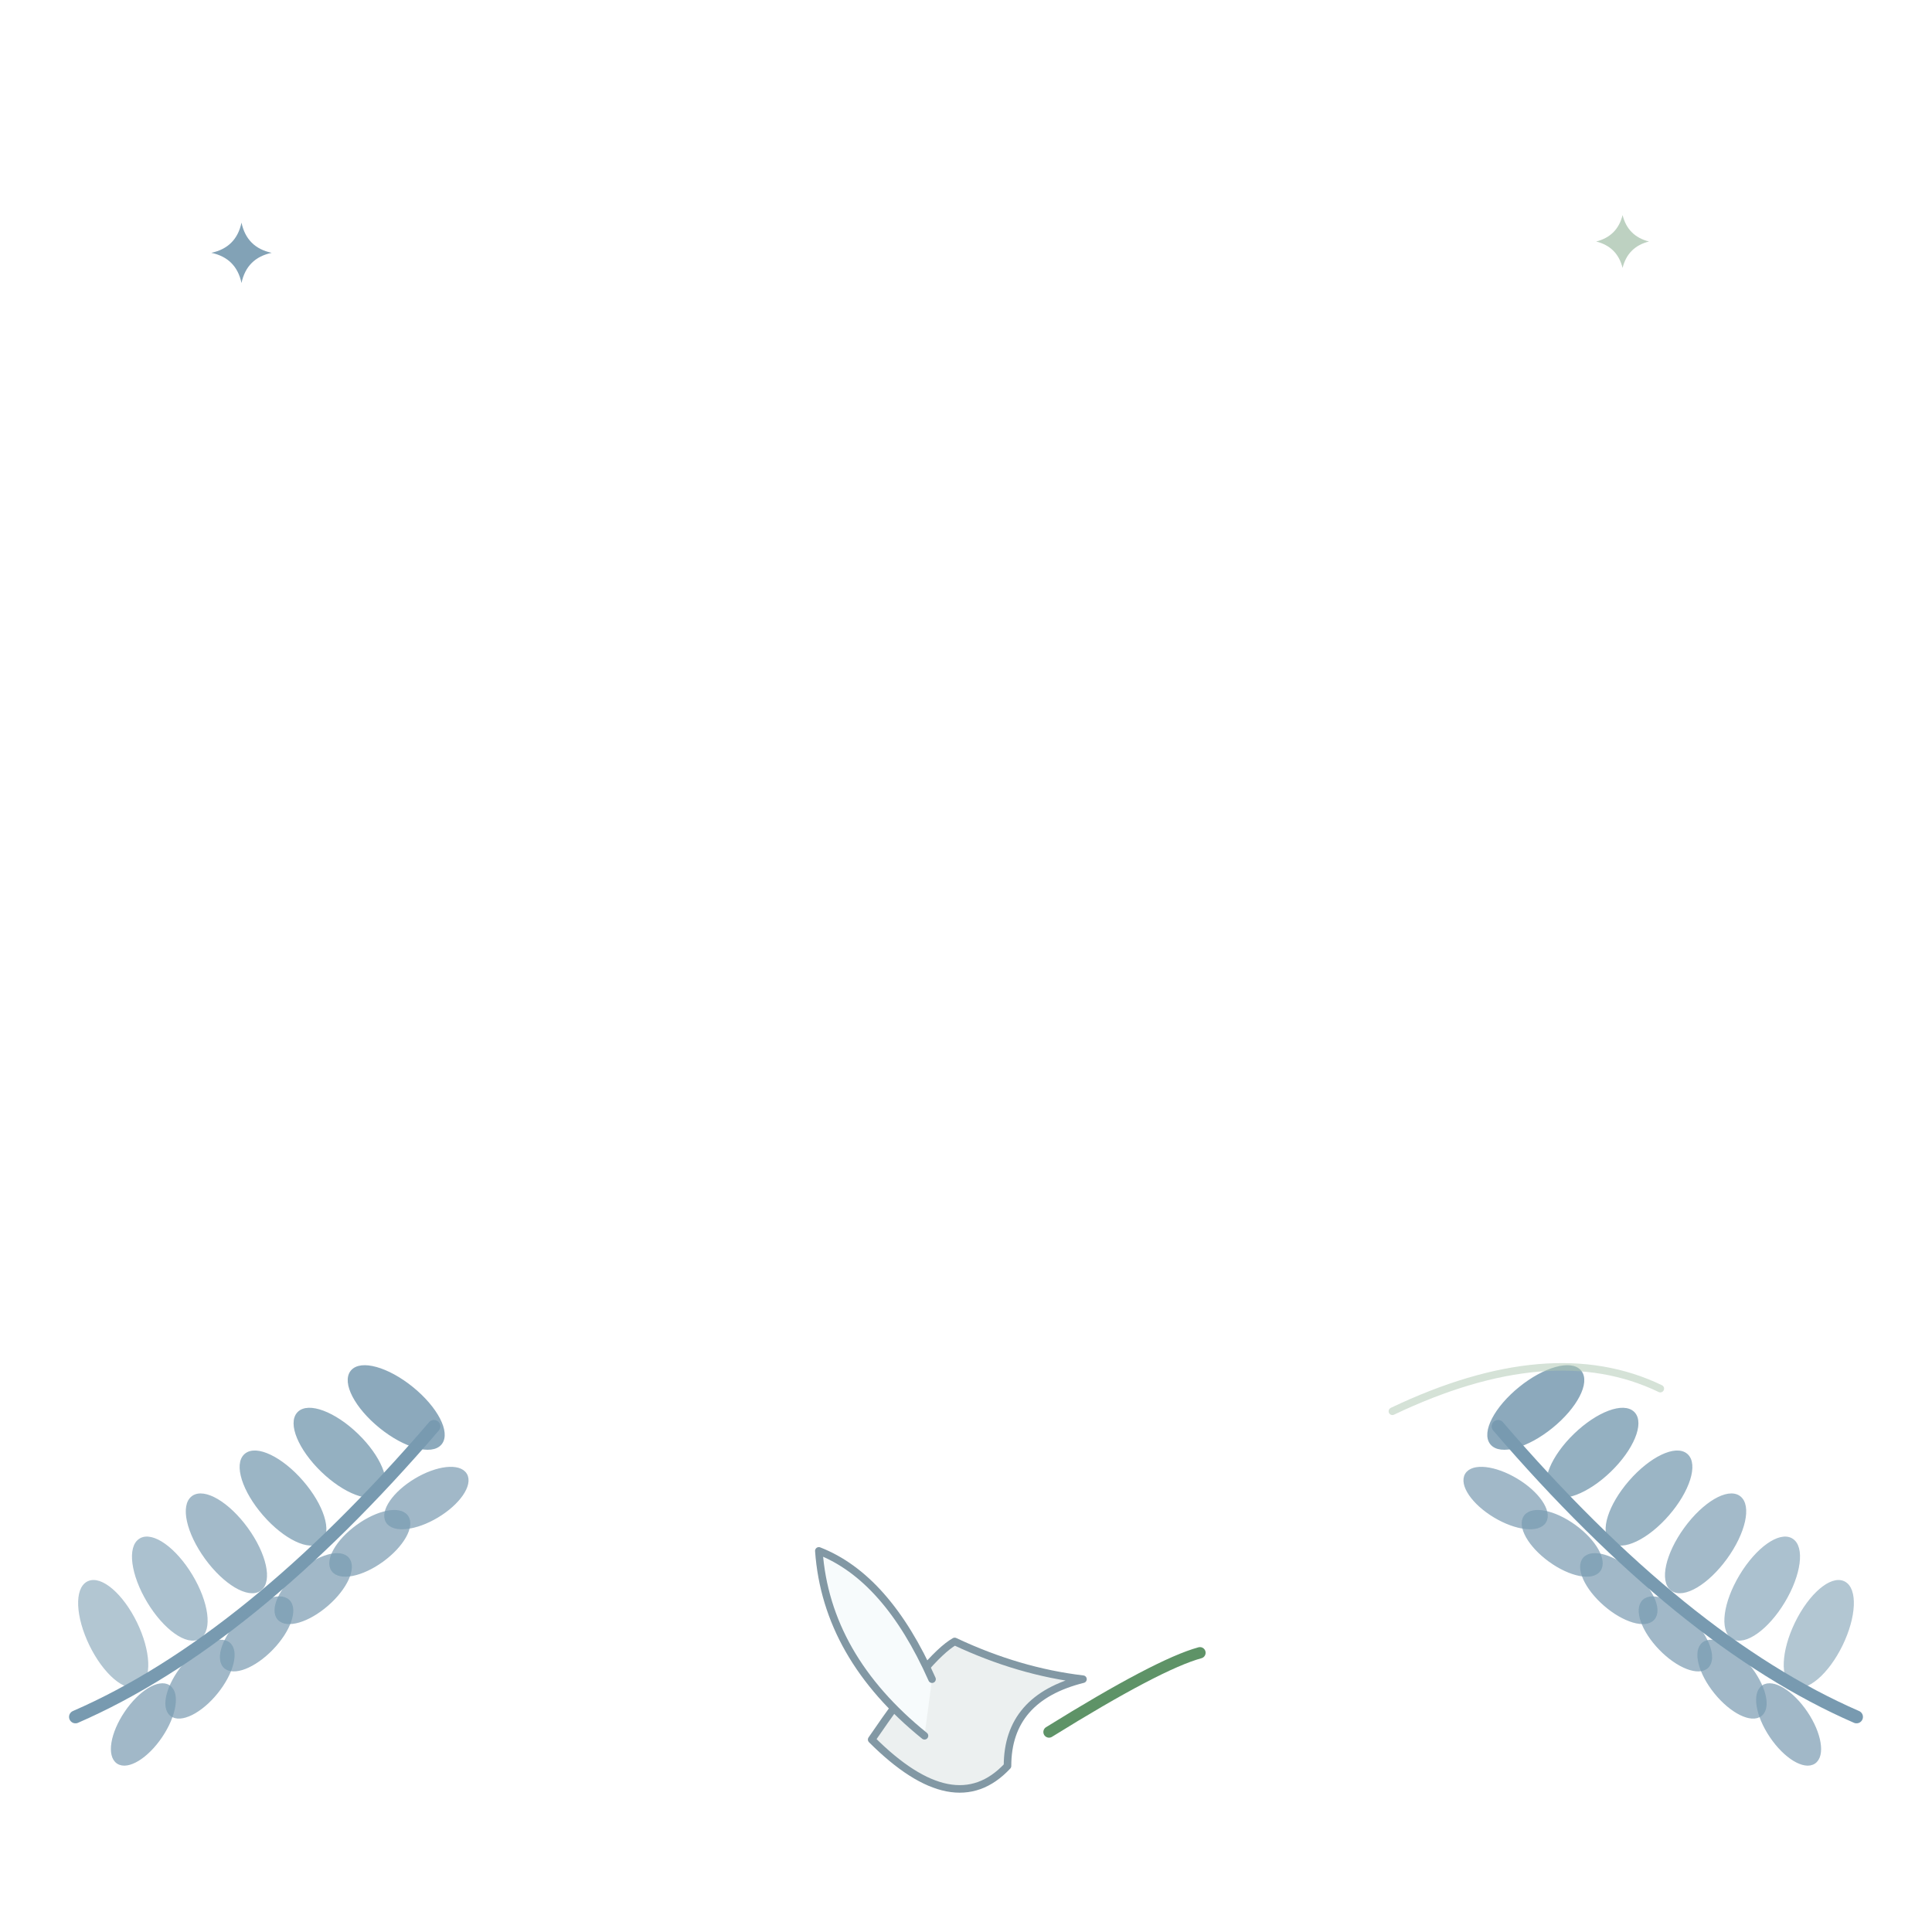
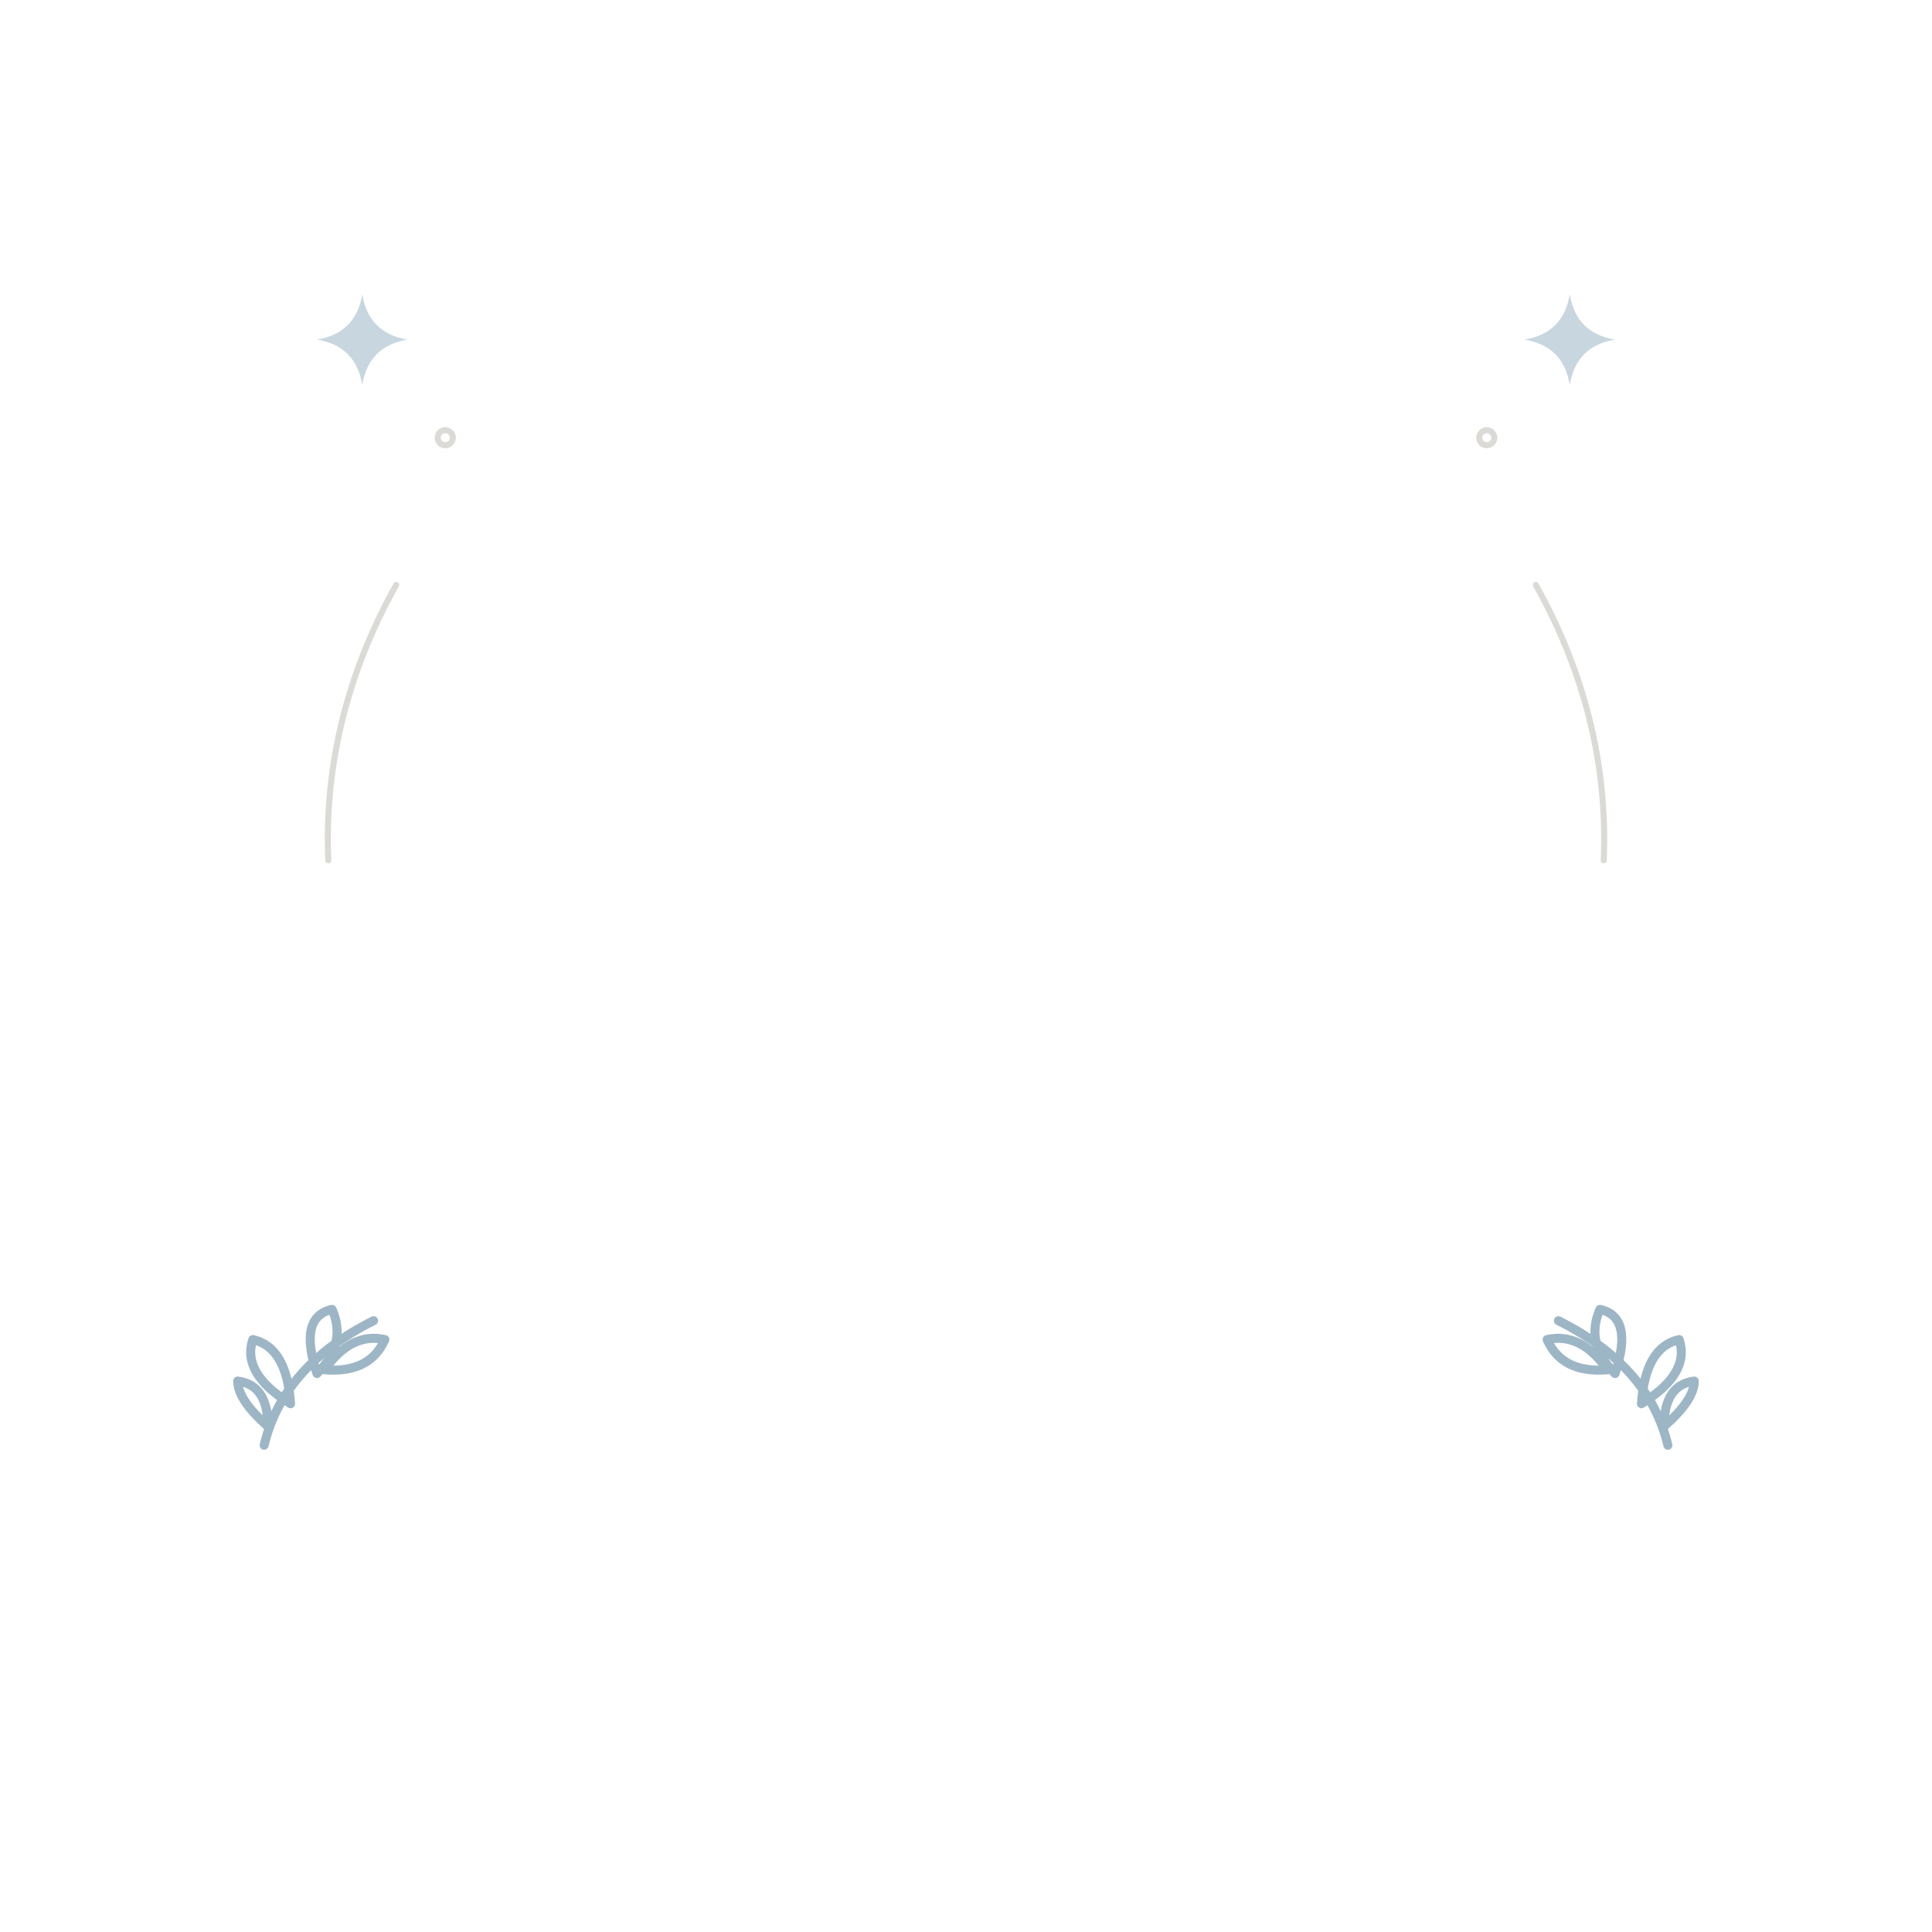
<svg xmlns="http://www.w3.org/2000/svg" viewBox="0 0 512 512" width="512" height="512" fill="none" role="img" aria-label="Día Internacional de la Paz">
-   <g stroke-linejoin="round" stroke-linecap="round">
-     <g transform="translate(12 0) " fill="#668DA6" stroke="#668DA6" opacity=".88">
-       <path d="M8 455 Q54 435 103 378" fill="none" stroke-width="3.4" stroke-linecap="round" />
-       <ellipse cx="18" cy="433" rx="6.5" ry="15" transform="rotate(-26 18 433)" opacity="0.57" />
-       <ellipse cx="26" cy="457" rx="5.5" ry="12" transform="rotate(34 26 457)" opacity=".7" />
-       <ellipse cx="33" cy="421" rx="6.5" ry="15" transform="rotate(-31 33 421)" opacity="0.625" />
-       <ellipse cx="41" cy="445" rx="5.5" ry="12" transform="rotate(39 41 445)" opacity=".7" />
-       <ellipse cx="48" cy="409" rx="6.5" ry="15" transform="rotate(-36 48 409)" opacity="0.68" />
-       <ellipse cx="56" cy="433" rx="5.5" ry="12" transform="rotate(44 56 433)" opacity=".7" />
-       <ellipse cx="63" cy="397" rx="6.5" ry="15" transform="rotate(-41 63 397)" opacity="0.735" />
-       <ellipse cx="71" cy="421" rx="5.5" ry="12" transform="rotate(49 71 421)" opacity=".7" />
-       <ellipse cx="78" cy="385" rx="6.5" ry="15" transform="rotate(-46 78 385)" opacity="0.79" />
-       <ellipse cx="86" cy="409" rx="5.5" ry="12" transform="rotate(54 86 409)" opacity=".7" />
-       <ellipse cx="93" cy="373" rx="6.5" ry="15" transform="rotate(-51 93 373)" opacity="0.845" />
-       <ellipse cx="101" cy="397" rx="5.5" ry="12" transform="rotate(59 101 397)" opacity=".7" />
-     </g>
-     <g transform="translate(500 0) scale(-1 1)" fill="#668DA6" stroke="#668DA6" opacity=".88">
-       <path d="M8 455 Q54 435 103 378" fill="none" stroke-width="3.4" stroke-linecap="round" />
-       <ellipse cx="18" cy="433" rx="6.5" ry="15" transform="rotate(-26 18 433)" opacity="0.57" />
-       <ellipse cx="26" cy="457" rx="5.5" ry="12" transform="rotate(34 26 457)" opacity=".7" />
-       <ellipse cx="33" cy="421" rx="6.5" ry="15" transform="rotate(-31 33 421)" opacity="0.625" />
-       <ellipse cx="41" cy="445" rx="5.5" ry="12" transform="rotate(39 41 445)" opacity=".7" />
-       <ellipse cx="48" cy="409" rx="6.5" ry="15" transform="rotate(-36 48 409)" opacity="0.68" />
-       <ellipse cx="56" cy="433" rx="5.5" ry="12" transform="rotate(44 56 433)" opacity=".7" />
-       <ellipse cx="63" cy="397" rx="6.5" ry="15" transform="rotate(-41 63 397)" opacity="0.735" />
-       <ellipse cx="71" cy="421" rx="5.5" ry="12" transform="rotate(49 71 421)" opacity=".7" />
-       <ellipse cx="78" cy="385" rx="6.5" ry="15" transform="rotate(-46 78 385)" opacity="0.79" />
-       <ellipse cx="86" cy="409" rx="5.5" ry="12" transform="rotate(54 86 409)" opacity=".7" />
-       <ellipse cx="93" cy="373" rx="6.5" ry="15" transform="rotate(-51 93 373)" opacity="0.845" />
-       <ellipse cx="101" cy="397" rx="5.5" ry="12" transform="rotate(59 101 397)" opacity=".7" />
-     </g>
-     <path d="M231 461 Q246 439 253 435 Q270 443 287 445 Q267 450 267 468 Q253 483 231 461Z" fill="#ECF0F0" stroke="#8298A4" stroke-width="2" />
-     <path d="M247 445 Q235 418 217 411 Q219 439 245 460" fill="#F7FBFC" stroke="#8298A4" stroke-width="2" />
-     <path d="M278 459 Q307 441 318 438" stroke="#5E9367" stroke-width="3" fill="none" />
-     <path d="M64 59 Q65.4 65.6 72 67 Q65.4 68.4 64 75 Q62.6 68.4 56 67 Q62.6 65.6 64 59Z" fill="#668DA6" opacity=".82" />
-     <path d="M430 57 Q431.4 62.6 437 64 Q431.4 65.4 430 71 Q428.6 65.4 423 64 Q428.6 62.6 430 57Z" fill="#AEC7B3" opacity=".82" />
-     <path d="M369 374 Q411 354 440 368" fill="none" stroke="#AEC7B3" stroke-width="2" opacity=".52" />
+   <g stroke="#9D998F" stroke-width="1.6" stroke-linecap="round" opacity=".36" fill="none">
+     <path d="M105 155 C91 180 86 205 87 228" />
+     <path d="M407 155 C421 180 426 205 425 228" />
+     <circle cx="118" cy="116" r="2" />
+     <circle cx="394" cy="116" r="2" />
+   </g>
+   <g fill="#668DA6" opacity=".36">
+     <path d="M96 78 Q97.7 88.3 108 90 Q97.7 91.7 96 102 Q94.3 91.7 84 90 Q94.3 88.3 96 78Z" />
+     <path d="M416 78 Q417.7 88.3 428 90 Q417.7 91.7 416 102 Q414.3 91.7 404 90 Q414.3 88.3 416 78Z" />
+   </g>
+   <g transform="translate(83 366)" color="#668DA6" stroke="currentColor" stroke-width="2.4" stroke-linecap="round" stroke-linejoin="round" fill="none" opacity=".64">
+     <path d="M-13 17 Q-8 -4 16 -16" />
+     <path d="M-6 6 Q-19 -2 -16 -11 Q-7 -9 -6 6Z" />
+     <path d="M1 -2 Q-4 -17 5 -19 Q9 -10 1 -2Z" />
+     <path d="M3 -3 Q15 -2 19 -11 Q10 -13 3 -3Z" />
+     <path d="M-12 12 Q-20 5 -20 0 Q-12 1 -12 12Z" />
+   </g>
+   <g transform="translate(429 366) scale(-1 1)" color="#668DA6" stroke="currentColor" stroke-width="2.4" stroke-linecap="round" stroke-linejoin="round" fill="none" opacity=".64">
+     <path d="M-13 17 Q-8 -4 16 -16" />
+     <path d="M-6 6 Q-19 -2 -16 -11 Q-7 -9 -6 6Z" />
+     <path d="M1 -2 Q-4 -17 5 -19 Q9 -10 1 -2Z" />
+     <path d="M3 -3 Q15 -2 19 -11 Q10 -13 3 -3Z" />
+     <path d="M-12 12 Q-20 5 -20 0 Q-12 1 -12 12Z" />
  </g>
</svg>
